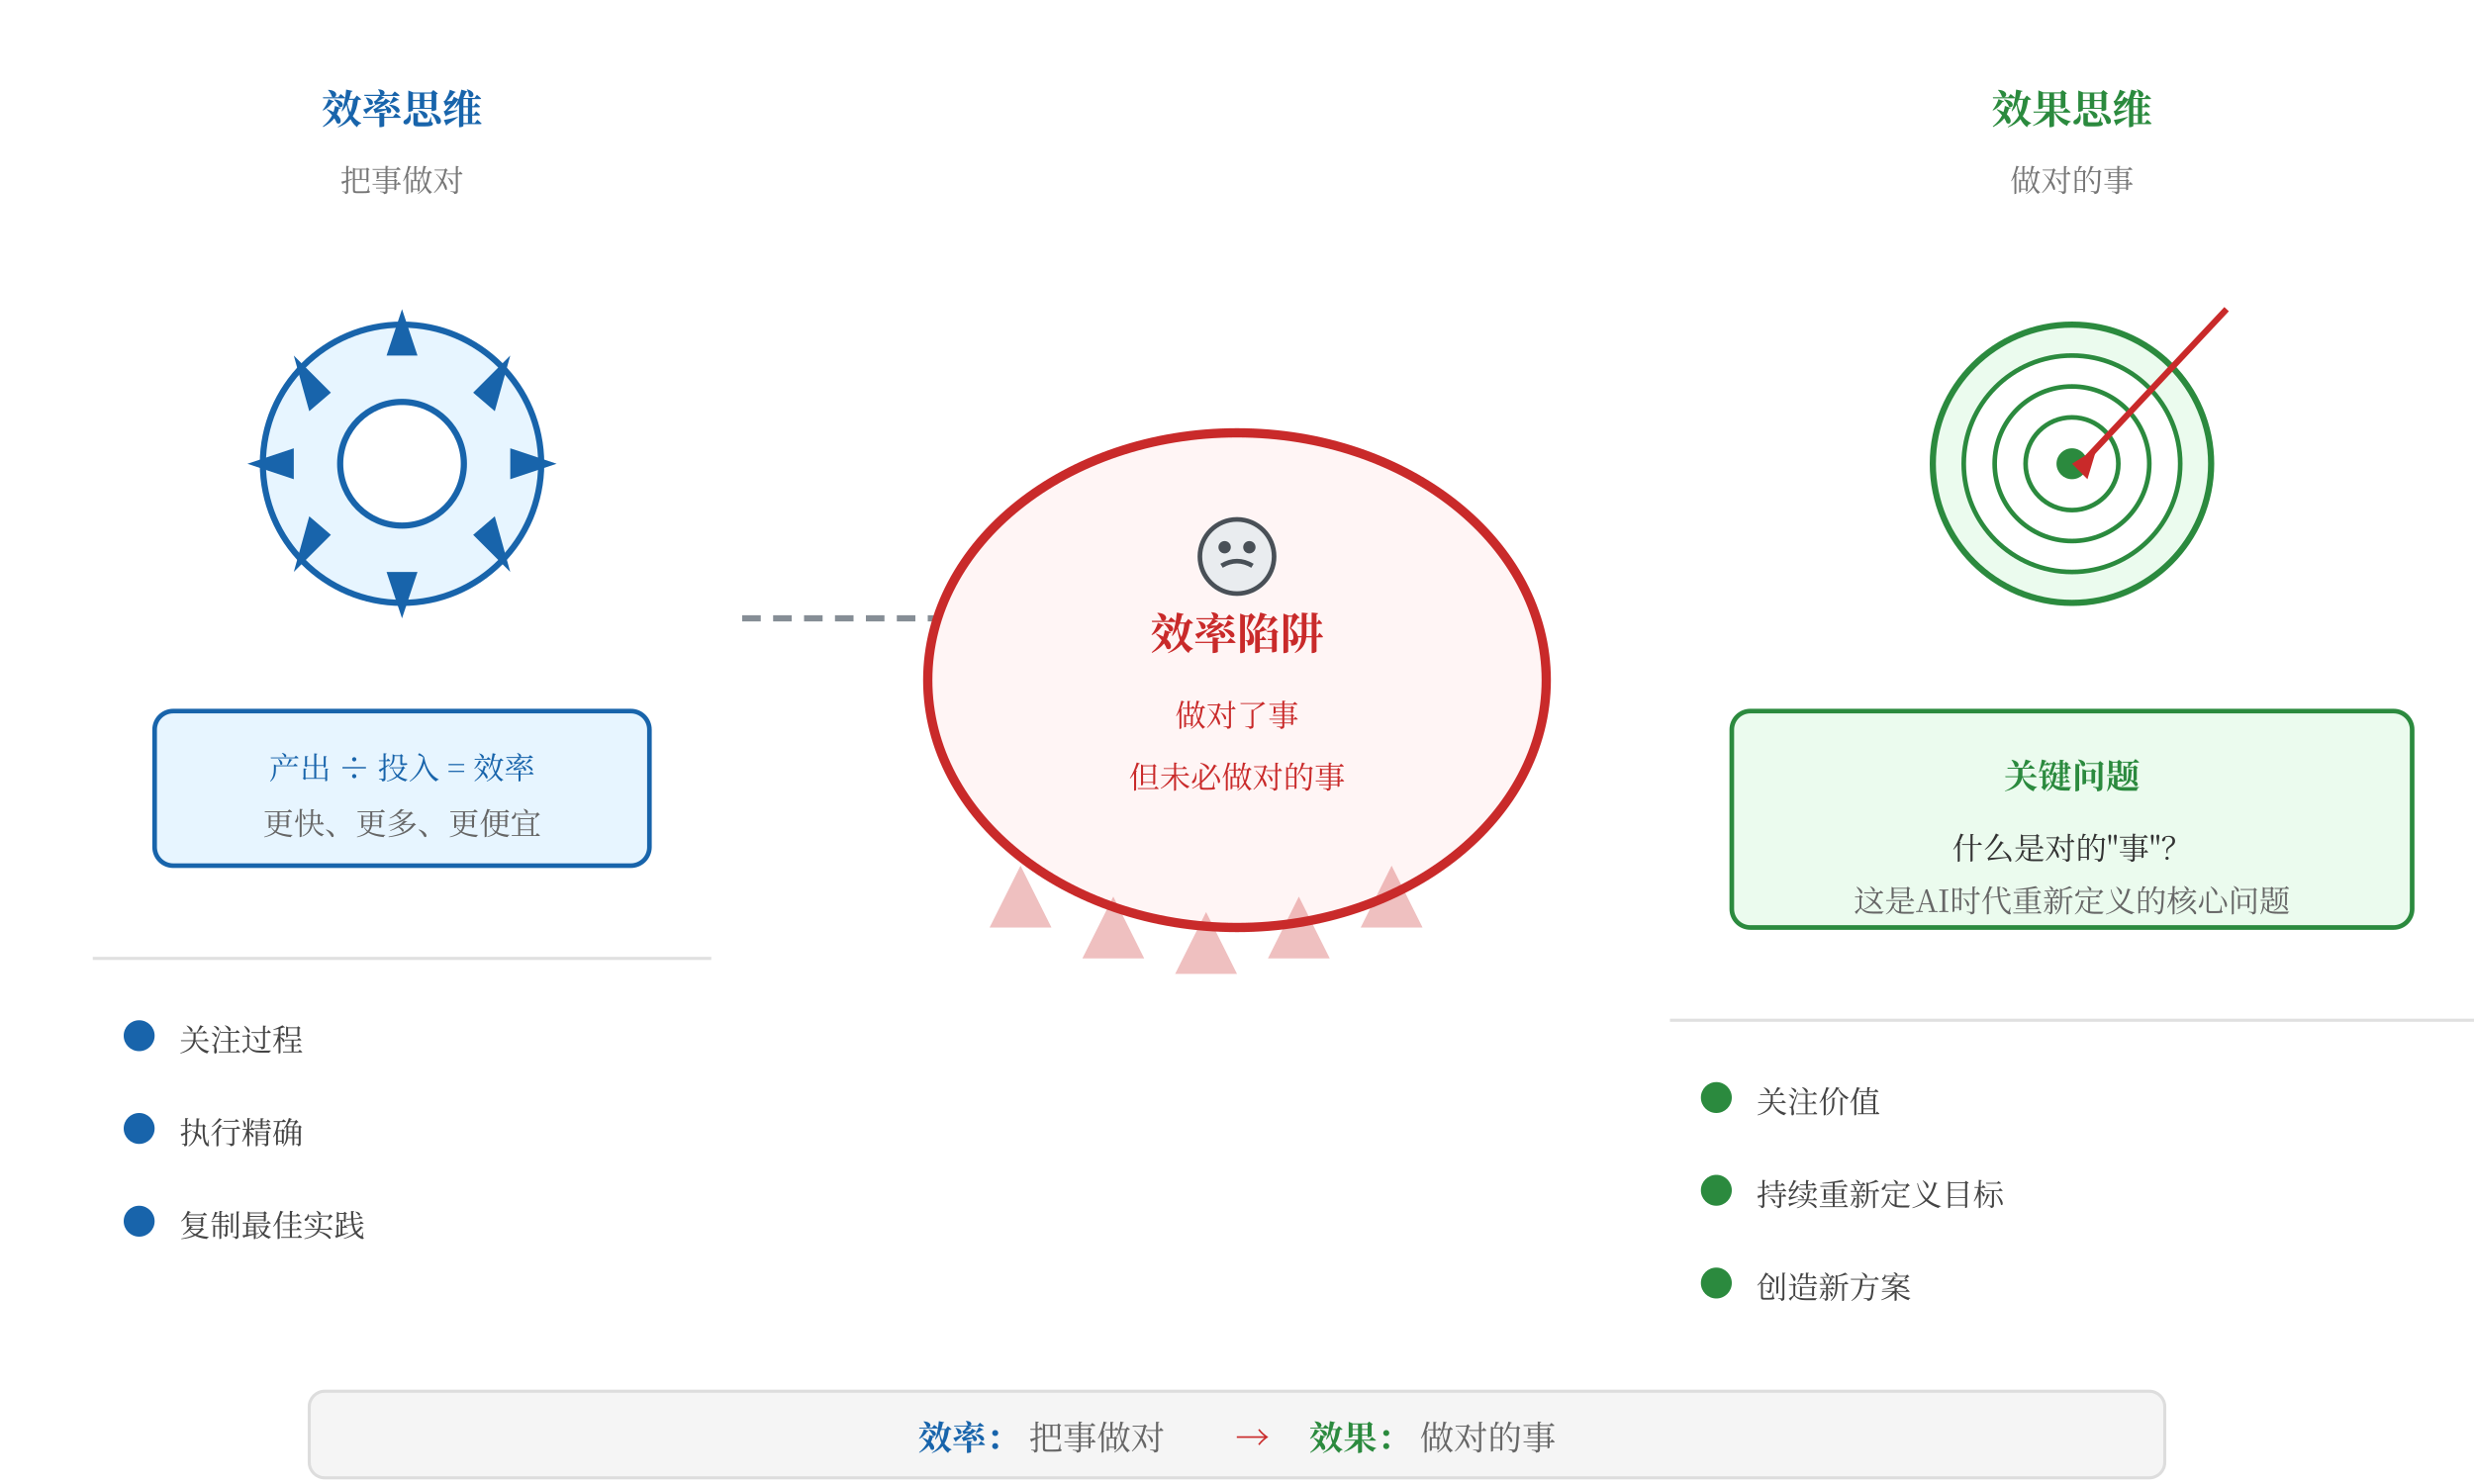
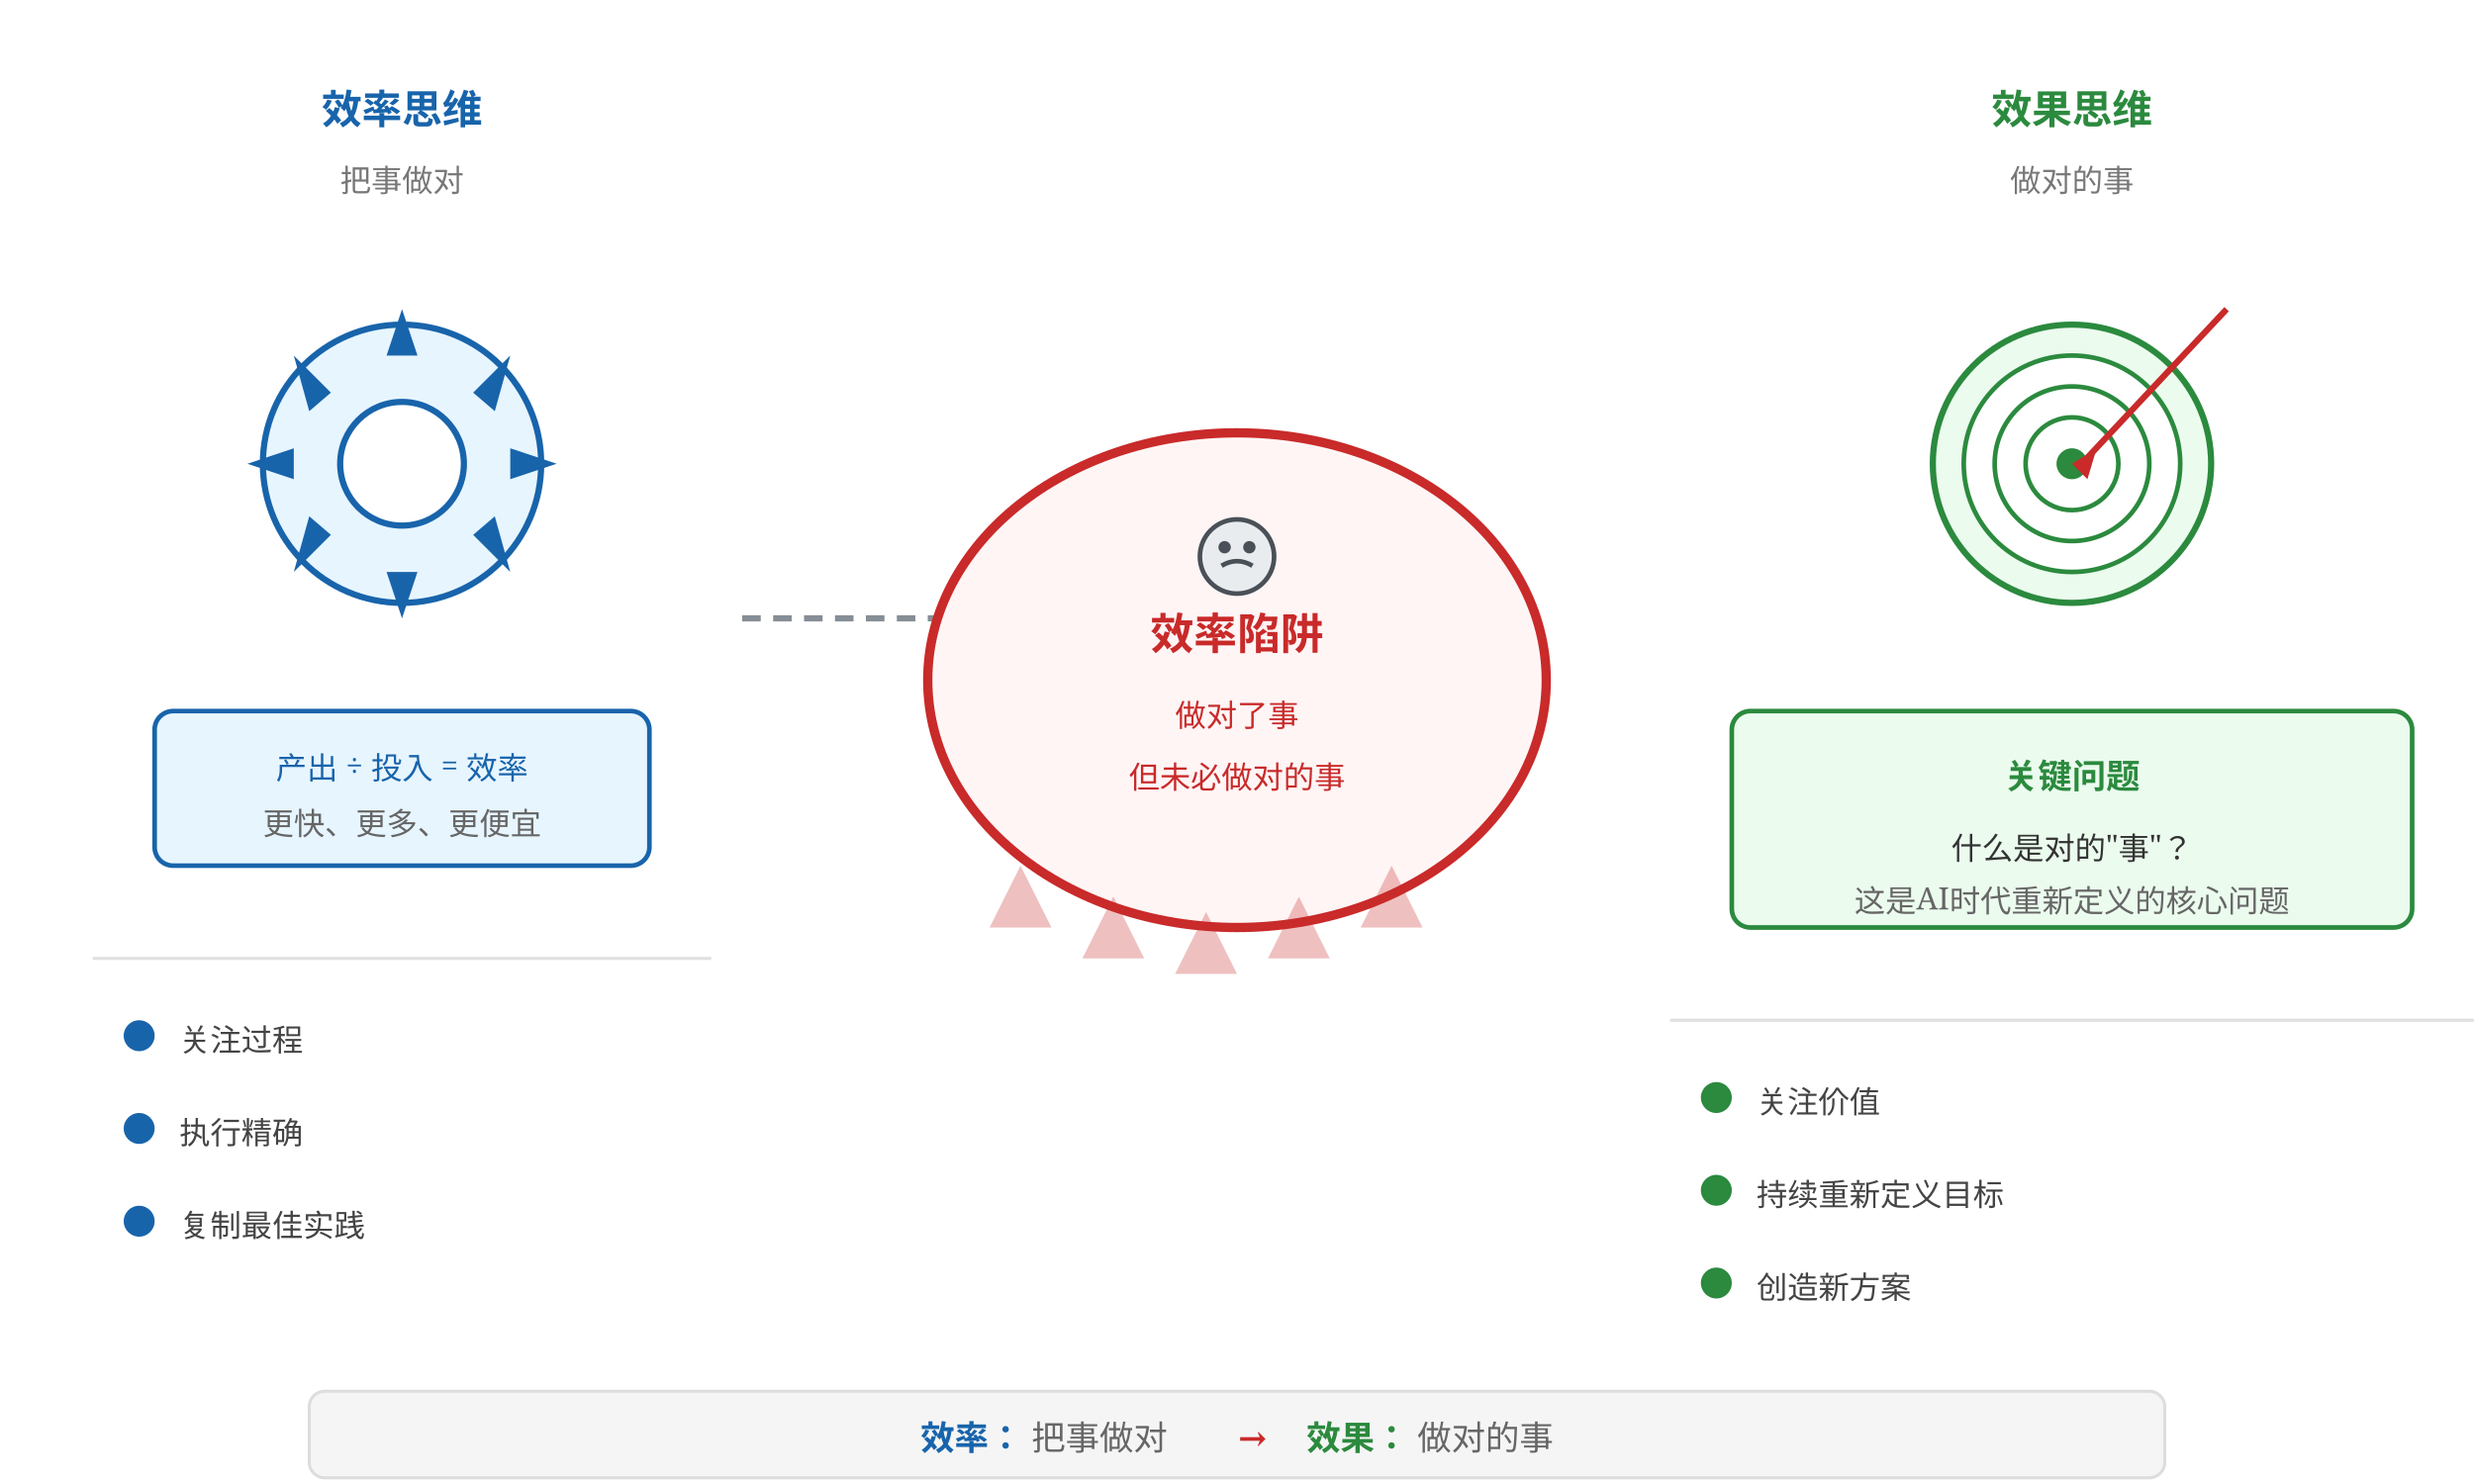
- <svg xmlns="http://www.w3.org/2000/svg" viewBox="0 0 800 480" style="font-family: 'Noto Serif CJK SC', serif; background: #fefefe;">
+ <svg xmlns="http://www.w3.org/2000/svg" viewBox="0 0 800 480" style="font-family: 'Songti SC', serif; background: #fefefe;">
  <rect width="800" height="480" fill="white" />
  <text x="130" y="40" text-anchor="middle" font-size="13" font-weight="bold" fill="#1864ab">效率思维</text>
  <text x="130" y="62" text-anchor="middle" font-size="10" fill="#777">把事做对</text>
  <circle cx="130" cy="150" r="45" fill="#e7f5ff" stroke="#1864ab" stroke-width="2" />
  <circle cx="130" cy="150" r="20" fill="#fff" stroke="#1864ab" stroke-width="2" />
  <path d="M130 100 L125 115 L135 115 Z" fill="#1864ab" />
  <path d="M130 200 L125 185 L135 185 Z" fill="#1864ab" />
  <path d="M80 150 L95 145 L95 155 Z" fill="#1864ab" />
  <path d="M180 150 L165 145 L165 155 Z" fill="#1864ab" />
  <path d="M95 115 L107 127 L100 133 Z" fill="#1864ab" />
  <path d="M165 185 L153 173 L160 167 Z" fill="#1864ab" />
  <path d="M95 185 L107 173 L100 167 Z" fill="#1864ab" />
  <path d="M165 115 L153 127 L160 133 Z" fill="#1864ab" />
  <rect x="50" y="230" width="160" height="50" rx="6" fill="#e7f5ff" stroke="#1864ab" stroke-width="1.5" />
  <text x="130" y="252" text-anchor="middle" font-size="10" fill="#1864ab">产出 ÷ 投入 = 效率</text>
  <text x="130" y="270" text-anchor="middle" font-size="10" fill="#666">更快、更多、更便宜</text>
  <line x1="30" y1="310" x2="230" y2="310" stroke="#e0e0e0" stroke-width="1" />
  <circle cx="45" cy="335" r="5" fill="#1864ab" />
  <text x="58" y="340" font-size="10" fill="#444">关注过程</text>
  <circle cx="45" cy="365" r="5" fill="#1864ab" />
  <text x="58" y="370" font-size="10" fill="#444">执行精确</text>
  <circle cx="45" cy="395" r="5" fill="#1864ab" />
  <text x="58" y="400" font-size="10" fill="#444">复制最佳实践</text>
  <path d="M240 200 L320 200" fill="none" stroke="#868e96" stroke-width="2" stroke-dasharray="6,4" />
  <polygon points="320,200 310,195 310,205" fill="#868e96" />
  <ellipse cx="400" cy="220" rx="100" ry="80" fill="#fff5f5" stroke="#c92a2a" stroke-width="3" />
  <text x="400" y="210" text-anchor="middle" font-size="14" font-weight="bold" fill="#c92a2a">效率陷阱</text>
  <text x="400" y="235" text-anchor="middle" font-size="10" fill="#c92a2a">做对了事</text>
  <text x="400" y="255" text-anchor="middle" font-size="10" fill="#c92a2a">但未必做对的事</text>
  <path d="M330 280 L340 300 L320 300 Z" fill="#c92a2a" opacity="0.3" />
  <path d="M360 290 L370 310 L350 310 Z" fill="#c92a2a" opacity="0.3" />
  <path d="M390 295 L400 315 L380 315 Z" fill="#c92a2a" opacity="0.3" />
  <path d="M420 290 L430 310 L410 310 Z" fill="#c92a2a" opacity="0.3" />
  <path d="M450 280 L460 300 L440 300 Z" fill="#c92a2a" opacity="0.3" />
  <circle cx="400" cy="180" r="12" fill="#e9ecef" stroke="#495057" stroke-width="1.5" />
  <circle cx="396" cy="177" r="2" fill="#495057" />
  <circle cx="404" cy="177" r="2" fill="#495057" />
  <path d="M395 183 Q400 180 405 183" fill="none" stroke="#495057" stroke-width="1.5" />
  <text x="670" y="40" text-anchor="middle" font-size="13" font-weight="bold" fill="#2b8a3e">效果思维</text>
  <text x="670" y="62" text-anchor="middle" font-size="10" fill="#777">做对的事</text>
  <circle cx="670" cy="150" r="45" fill="#ebfbee" stroke="#2b8a3e" stroke-width="2" />
  <circle cx="670" cy="150" r="35" fill="#fff" stroke="#2b8a3e" stroke-width="1.5" />
  <circle cx="670" cy="150" r="25" fill="#fff" stroke="#2b8a3e" stroke-width="1.5" />
  <circle cx="670" cy="150" r="15" fill="#fff" stroke="#2b8a3e" stroke-width="1.5" />
  <circle cx="670" cy="150" r="5" fill="#2b8a3e" />
  <line x1="720" y1="100" x2="675" y2="148" stroke="#c92a2a" stroke-width="2" />
  <polygon points="670,150 678,145 675,155" fill="#c92a2a" />
  <rect x="560" y="230" width="220" height="70" rx="6" fill="#ebfbee" stroke="#2b8a3e" stroke-width="1.5" />
  <text x="670" y="255" text-anchor="middle" font-size="11" font-weight="bold" fill="#2b8a3e">关键问题</text>
  <text x="670" y="278" text-anchor="middle" font-size="10" fill="#333">什么是对的"事"？</text>
  <text x="670" y="295" text-anchor="middle" font-size="10" fill="#666">这是AI时代重新定义的核心问题</text>
  <line x1="540" y1="330" x2="800" y2="330" stroke="#e0e0e0" stroke-width="1" />
  <circle cx="555" cy="355" r="5" fill="#2b8a3e" />
  <text x="568" y="360" font-size="10" fill="#444">关注价值</text>
  <circle cx="555" cy="385" r="5" fill="#2b8a3e" />
  <text x="568" y="390" font-size="10" fill="#444">持续重新定义目标</text>
  <circle cx="555" cy="415" r="5" fill="#2b8a3e" />
  <text x="568" y="420" font-size="10" fill="#444">创造新方案</text>
  <rect x="100" y="450" width="600" height="28" rx="5" fill="#f5f5f5" stroke="#ddd" stroke-width="1" />
  <text x="400" y="469" text-anchor="middle" font-size="11">
    <tspan fill="#1864ab" font-weight="bold">效率：</tspan>
    <tspan fill="#666">把事做对</tspan>
    <tspan dx="20" fill="#c92a2a" font-weight="bold">→</tspan>
    <tspan dx="10" fill="#2b8a3e" font-weight="bold">效果：</tspan>
    <tspan fill="#666">做对的事</tspan>
  </text>
</svg>
